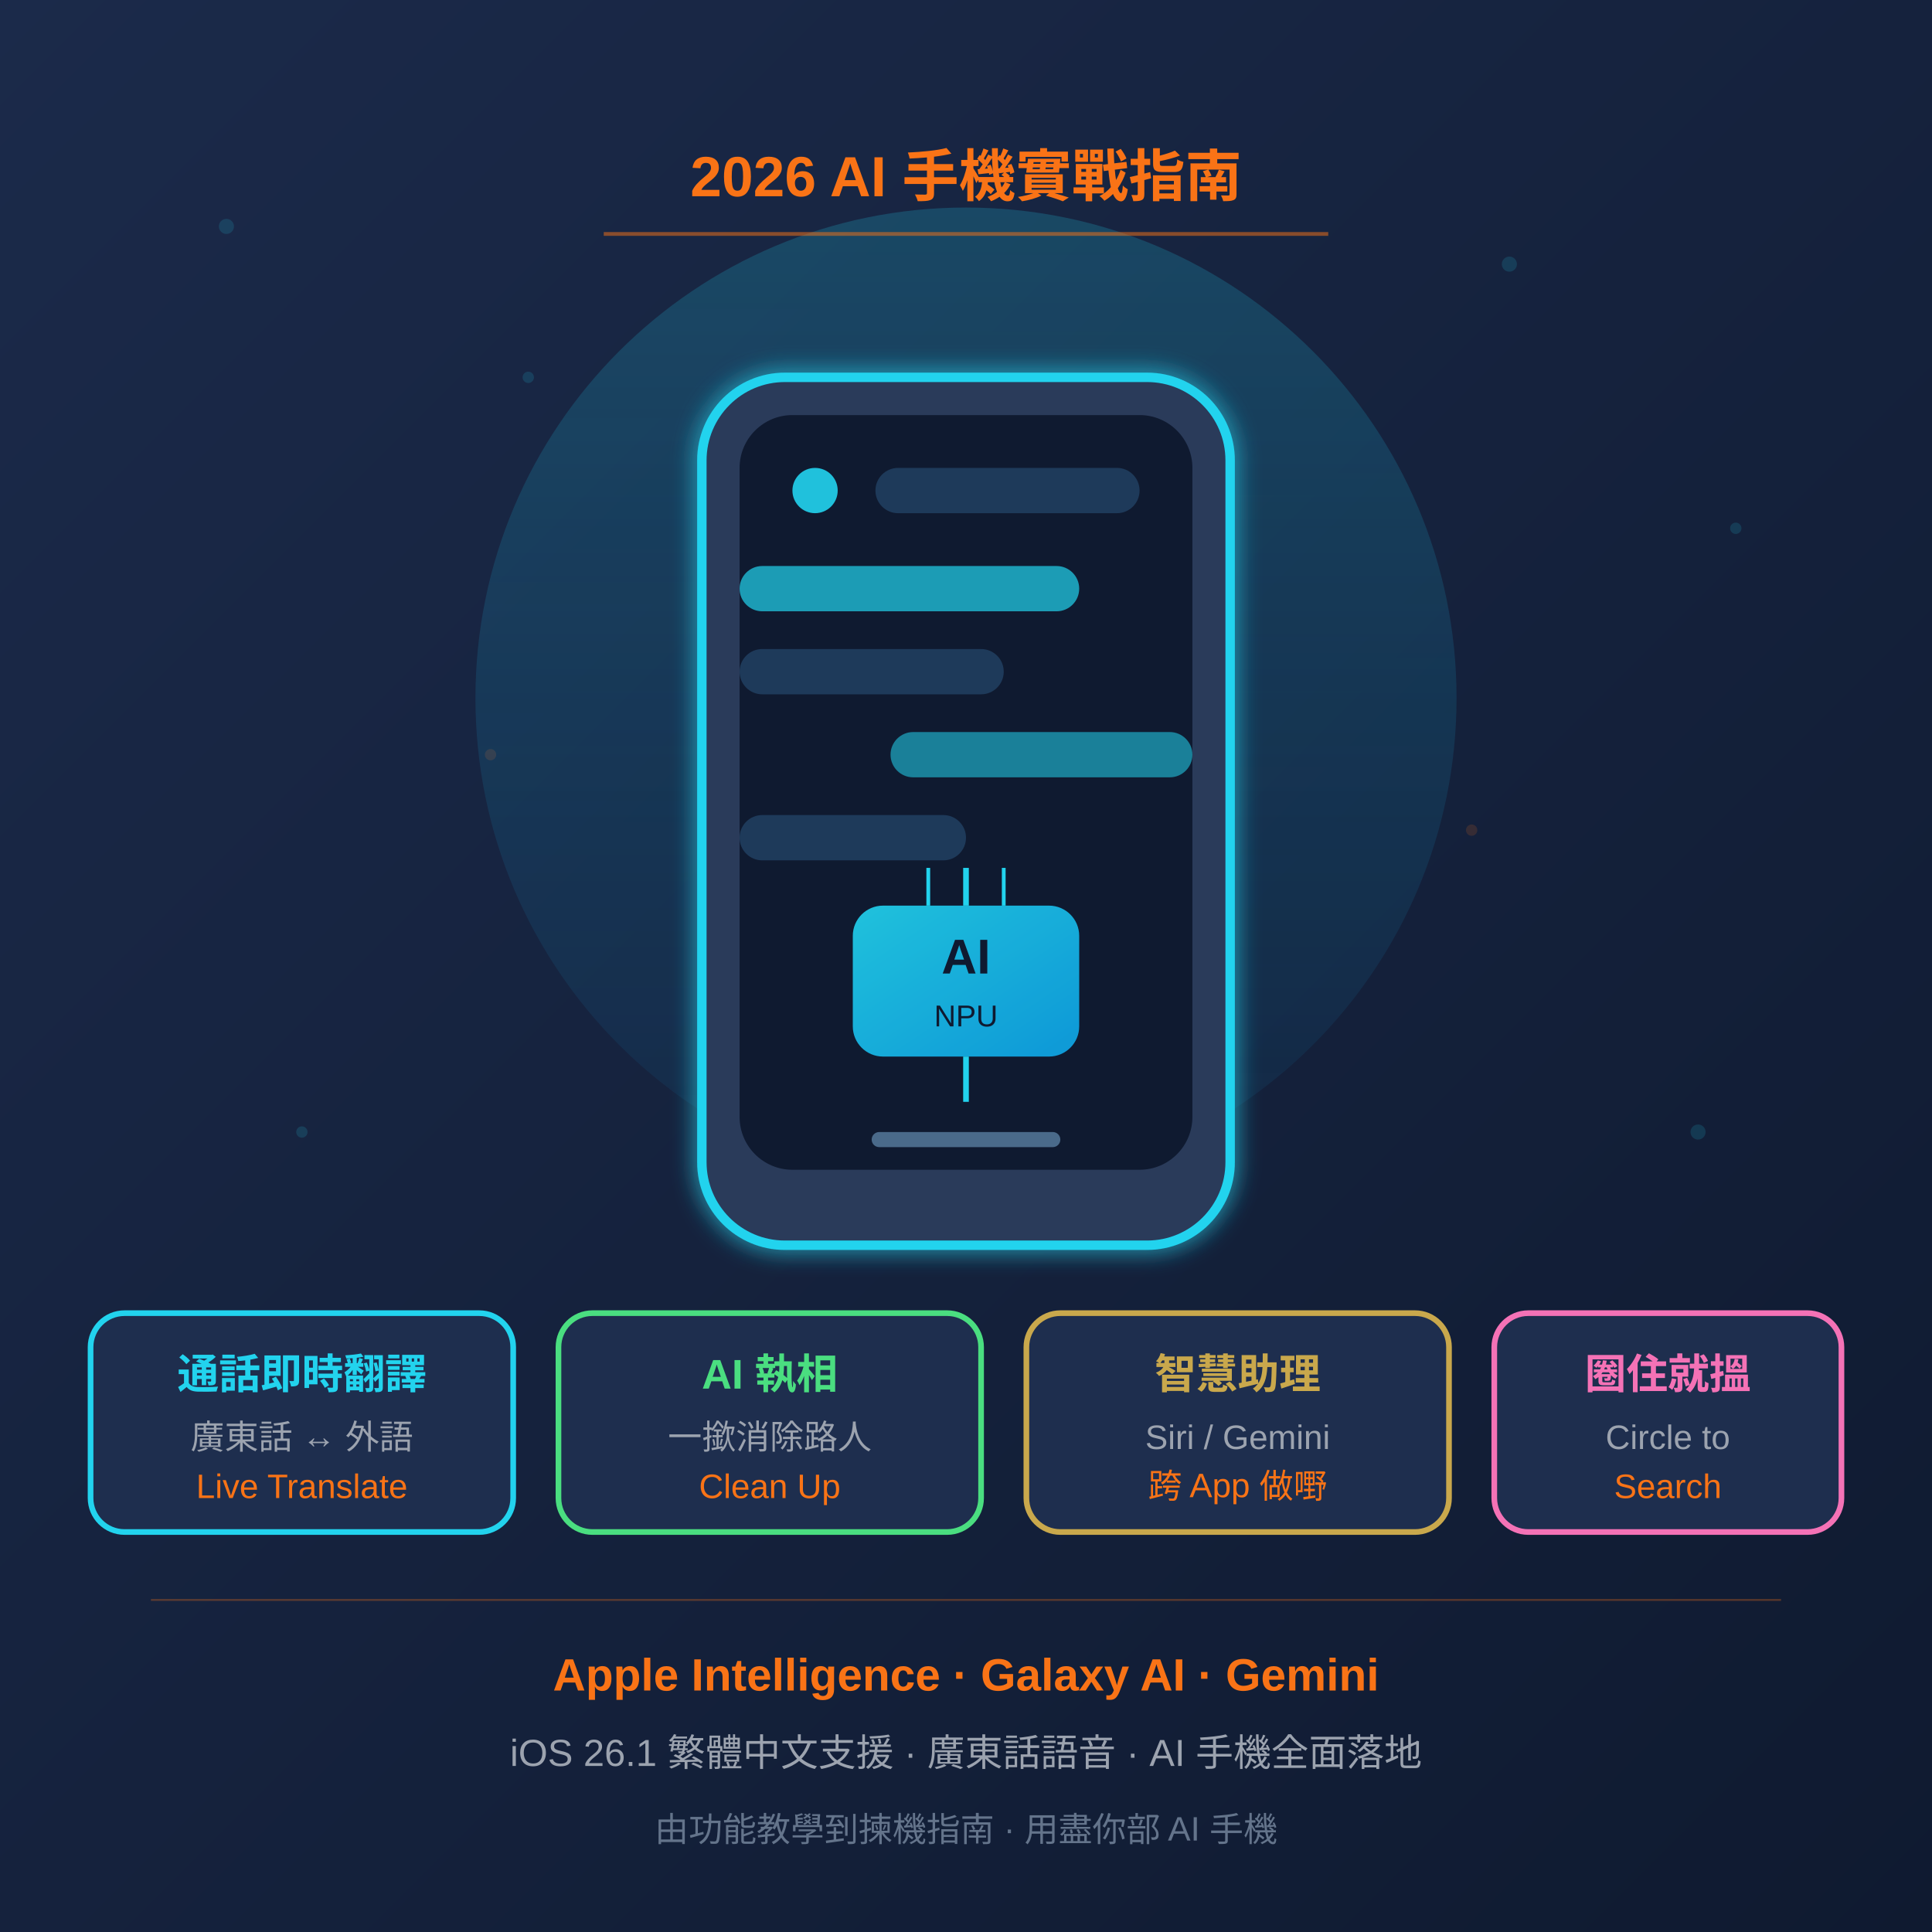
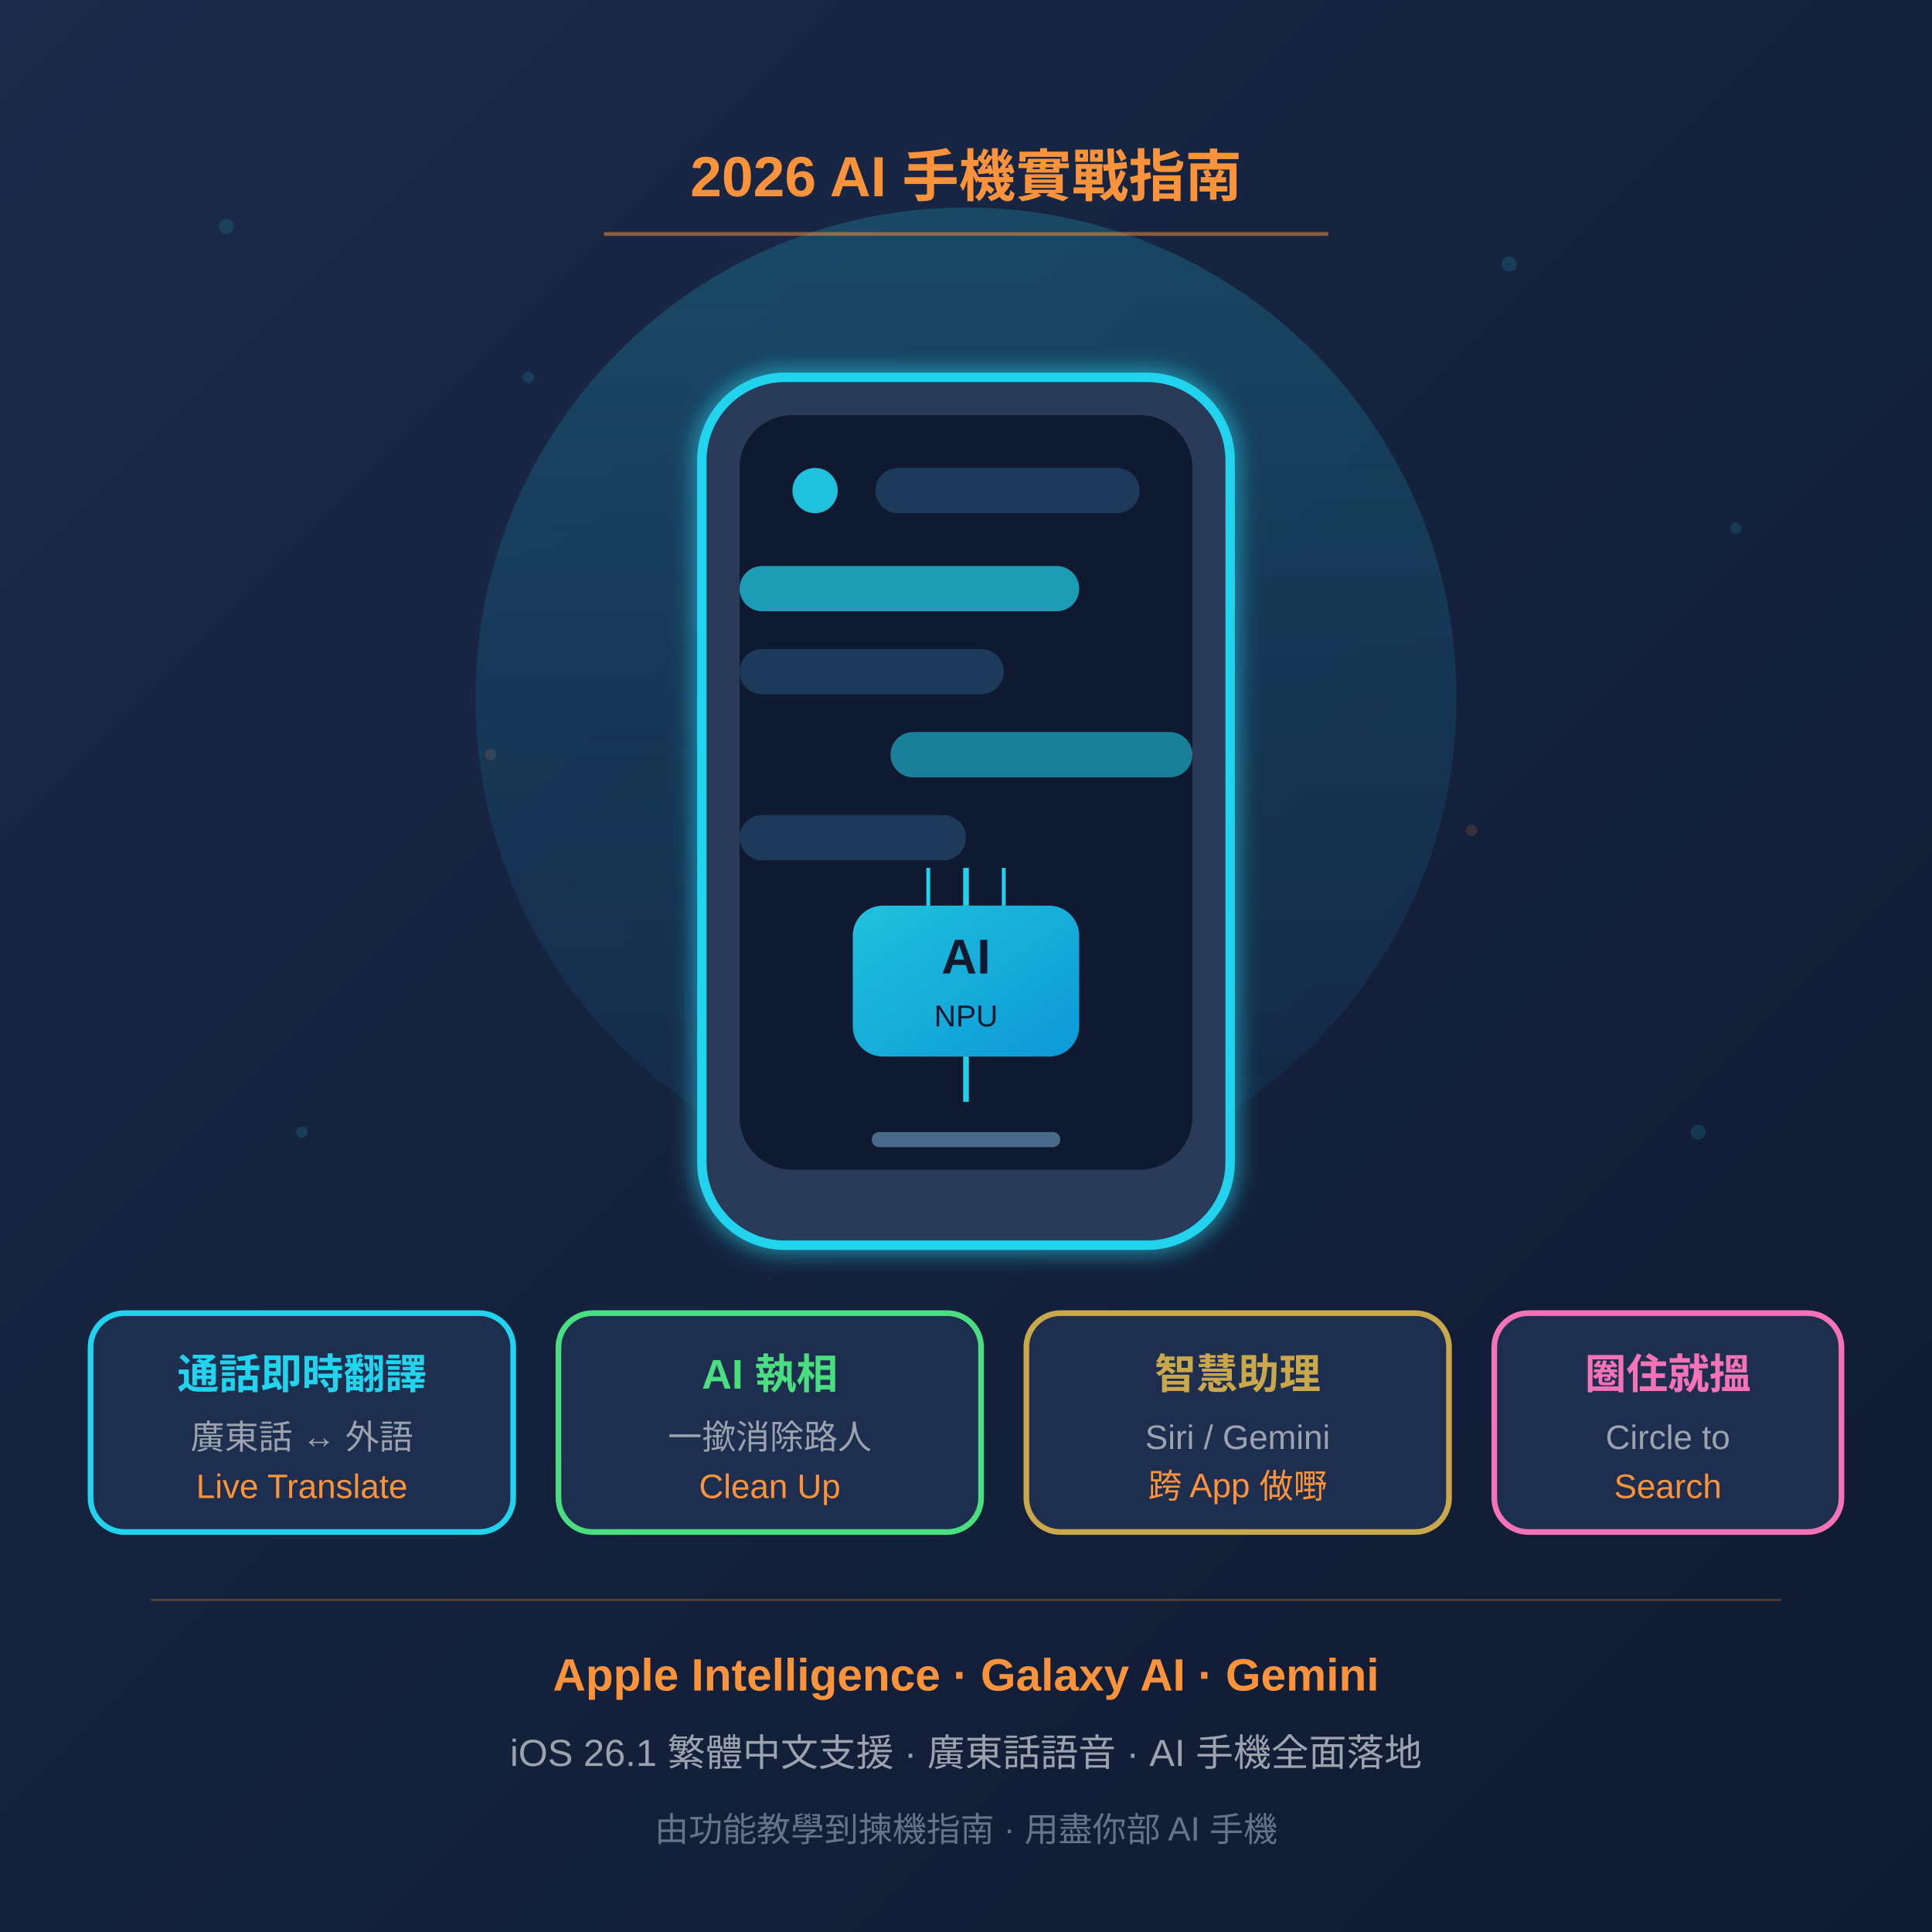
<svg xmlns="http://www.w3.org/2000/svg" viewBox="0 0 512 512" width="512" height="512">
  <defs>
    <linearGradient id="bg" x1="0%" y1="0%" x2="100%" y2="100%">
      <stop offset="0%" style="stop-color:#1B2A4A;stop-opacity:1" />
      <stop offset="100%" style="stop-color:#0f1a30;stop-opacity:1" />
    </linearGradient>
    <linearGradient id="cyan_grad" x1="0%" y1="0%" x2="100%" y2="100%">
      <stop offset="0%" style="stop-color:#22d3ee;stop-opacity:1" />
      <stop offset="100%" style="stop-color:#0ea5e9;stop-opacity:1" />
    </linearGradient>
    <linearGradient id="gold_grad" x1="0%" y1="0%" x2="100%" y2="100%">
-       <stop offset="0%" style="stop-color:#F97316;stop-opacity:1" />
+       <stop offset="0%" style="stop-color:#FB923C;stop-opacity:1" />
      <stop offset="100%" style="stop-color:#e8c84c;stop-opacity:1" />
    </linearGradient>
    <linearGradient id="glow_cyan" x1="0%" y1="0%" x2="0%" y2="100%">
      <stop offset="0%" style="stop-color:#22d3ee;stop-opacity:0.5" />
      <stop offset="100%" style="stop-color:#0ea5e9;stop-opacity:0.15" />
    </linearGradient>
    <filter id="glow">
      <feGaussianBlur stdDeviation="3" result="blur" />
      <feMerge>
        <feMergeNode in="blur" />
        <feMergeNode in="SourceGraphic" />
      </feMerge>
    </filter>
  </defs>
  <rect width="512" height="512" fill="url(#bg)" />
  <g opacity="0.15">
    <circle cx="60" cy="60" r="2" fill="#22d3ee" />
    <circle cx="140" cy="100" r="1.5" fill="#22d3ee" />
    <circle cx="400" cy="70" r="2" fill="#22d3ee" />
    <circle cx="460" cy="140" r="1.5" fill="#22d3ee" />
    <circle cx="80" cy="300" r="1.5" fill="#22d3ee" />
    <circle cx="450" cy="300" r="2" fill="#22d3ee" />
-     <circle cx="130" cy="200" r="1.5" fill="#F97316" />
-     <circle cx="390" cy="220" r="1.5" fill="#F97316" />
+     <circle cx="130" cy="200" r="1.5" fill="#FB923C" />
+     <circle cx="390" cy="220" r="1.5" fill="#FB923C" />
  </g>
  <circle cx="256" cy="185" r="130" fill="url(#glow_cyan)" opacity="0.4" />
  <rect x="186" y="100" width="140" height="230" rx="22" fill="#2a3a5a" stroke="#22d3ee" stroke-width="2.5" filter="url(#glow)" />
  <rect x="196" y="110" width="120" height="200" rx="14" fill="#0f1a30" />
  <circle cx="216" cy="130" r="6" fill="#22d3ee" opacity="0.9" />
  <rect x="232" y="124" width="70" height="12" rx="6" fill="#1e3a5a" />
  <rect x="196" y="150" width="90" height="12" rx="6" fill="#22d3ee" opacity="0.7" />
  <rect x="196" y="172" width="70" height="12" rx="6" fill="#1e3a5a" />
  <rect x="236" y="194" width="80" height="12" rx="6" fill="#22d3ee" opacity="0.55" />
  <rect x="196" y="216" width="60" height="12" rx="6" fill="#1e3a5a" />
  <rect x="226" y="240" width="60" height="40" rx="8" fill="url(#cyan_grad)" opacity="0.9" />
  <text x="256" y="258" font-family="Arial" font-size="13" fill="#0f1a30" text-anchor="middle" font-weight="bold">AI</text>
  <text x="256" y="272" font-family="Arial" font-size="8" fill="#0f1a30" text-anchor="middle">NPU</text>
  <line x1="256" y1="240" x2="256" y2="230" stroke="#22d3ee" stroke-width="1.5" />
  <line x1="246" y1="240" x2="246" y2="230" stroke="#22d3ee" stroke-width="1" />
  <line x1="266" y1="240" x2="266" y2="230" stroke="#22d3ee" stroke-width="1" />
  <line x1="256" y1="280" x2="256" y2="292" stroke="#22d3ee" stroke-width="1.5" />
  <rect x="231" y="300" width="50" height="4" rx="2" fill="#4a6a8a" />
-   <text x="256" y="52" font-family="Arial" font-size="15" fill="#F97316" text-anchor="middle" font-weight="bold">2026 AI 手機實戰指南</text>
-   <line x1="160" y1="62" x2="352" y2="62" stroke="#F97316" stroke-width="1" opacity="0.5" />
+   <text x="256" y="52" font-family="Arial" font-size="15" fill="#FB923C" text-anchor="middle" font-weight="bold">2026 AI 手機實戰指南</text>
+   <line x1="160" y1="62" x2="352" y2="62" stroke="#FB923C" stroke-width="1" opacity="0.5" />
  <rect x="24" y="348" width="112" height="58" rx="9" fill="#1e2e4e" stroke="#22d3ee" stroke-width="1.5" />
  <text x="80" y="368" font-family="Arial" font-size="11" fill="#22d3ee" text-anchor="middle" font-weight="bold">通話即時翻譯</text>
  <text x="80" y="384" font-family="Arial" font-size="9" fill="#9ca3af" text-anchor="middle">廣東話 ↔ 外語</text>
-   <text x="80" y="397" font-family="Arial" font-size="9" fill="#F97316" text-anchor="middle">Live Translate</text>
+   <text x="80" y="397" font-family="Arial" font-size="9" fill="#FB923C" text-anchor="middle">Live Translate</text>
  <rect x="148" y="348" width="112" height="58" rx="9" fill="#1e2e4e" stroke="#4ade80" stroke-width="1.5" />
  <text x="204" y="368" font-family="Arial" font-size="11" fill="#4ade80" text-anchor="middle" font-weight="bold">AI 執相</text>
  <text x="204" y="384" font-family="Arial" font-size="9" fill="#9ca3af" text-anchor="middle">一撳消除路人</text>
-   <text x="204" y="397" font-family="Arial" font-size="9" fill="#F97316" text-anchor="middle">Clean Up</text>
+   <text x="204" y="397" font-family="Arial" font-size="9" fill="#FB923C" text-anchor="middle">Clean Up</text>
  <rect x="272" y="348" width="112" height="58" rx="9" fill="#1e2e4e" stroke="#c9a84c" stroke-width="1.5" />
  <text x="328" y="368" font-family="Arial" font-size="11" fill="#c9a84c" text-anchor="middle" font-weight="bold">智慧助理</text>
  <text x="328" y="384" font-family="Arial" font-size="9" fill="#9ca3af" text-anchor="middle">Siri / Gemini</text>
-   <text x="328" y="397" font-family="Arial" font-size="9" fill="#F97316" text-anchor="middle">跨 App 做嘢</text>
+   <text x="328" y="397" font-family="Arial" font-size="9" fill="#FB923C" text-anchor="middle">跨 App 做嘢</text>
  <rect x="396" y="348" width="92" height="58" rx="9" fill="#1e2e4e" stroke="#f472b6" stroke-width="1.5" />
  <text x="442" y="368" font-family="Arial" font-size="11" fill="#f472b6" text-anchor="middle" font-weight="bold">圈住就搵</text>
  <text x="442" y="384" font-family="Arial" font-size="9" fill="#9ca3af" text-anchor="middle">Circle to</text>
-   <text x="442" y="397" font-family="Arial" font-size="9" fill="#F97316" text-anchor="middle">Search</text>
-   <line x1="40" y1="424" x2="472" y2="424" stroke="#F97316" stroke-width="0.5" opacity="0.3" />
-   <text x="256" y="448" font-family="Arial" font-size="12" fill="#F97316" text-anchor="middle" font-weight="bold">Apple Intelligence · Galaxy AI · Gemini</text>
+   <text x="442" y="397" font-family="Arial" font-size="9" fill="#FB923C" text-anchor="middle">Search</text>
+   <line x1="40" y1="424" x2="472" y2="424" stroke="#FB923C" stroke-width="0.5" opacity="0.3" />
+   <text x="256" y="448" font-family="Arial" font-size="12" fill="#FB923C" text-anchor="middle" font-weight="bold">Apple Intelligence · Galaxy AI · Gemini</text>
  <text x="256" y="468" font-family="Arial" font-size="10" fill="#9ca3af" text-anchor="middle">iOS 26.1 繁體中文支援 · 廣東話語音 · AI 手機全面落地</text>
  <text x="256" y="488" font-family="Arial" font-size="9" fill="#64748b" text-anchor="middle">由功能教學到揀機指南 · 用盡你部 AI 手機</text>
</svg>
